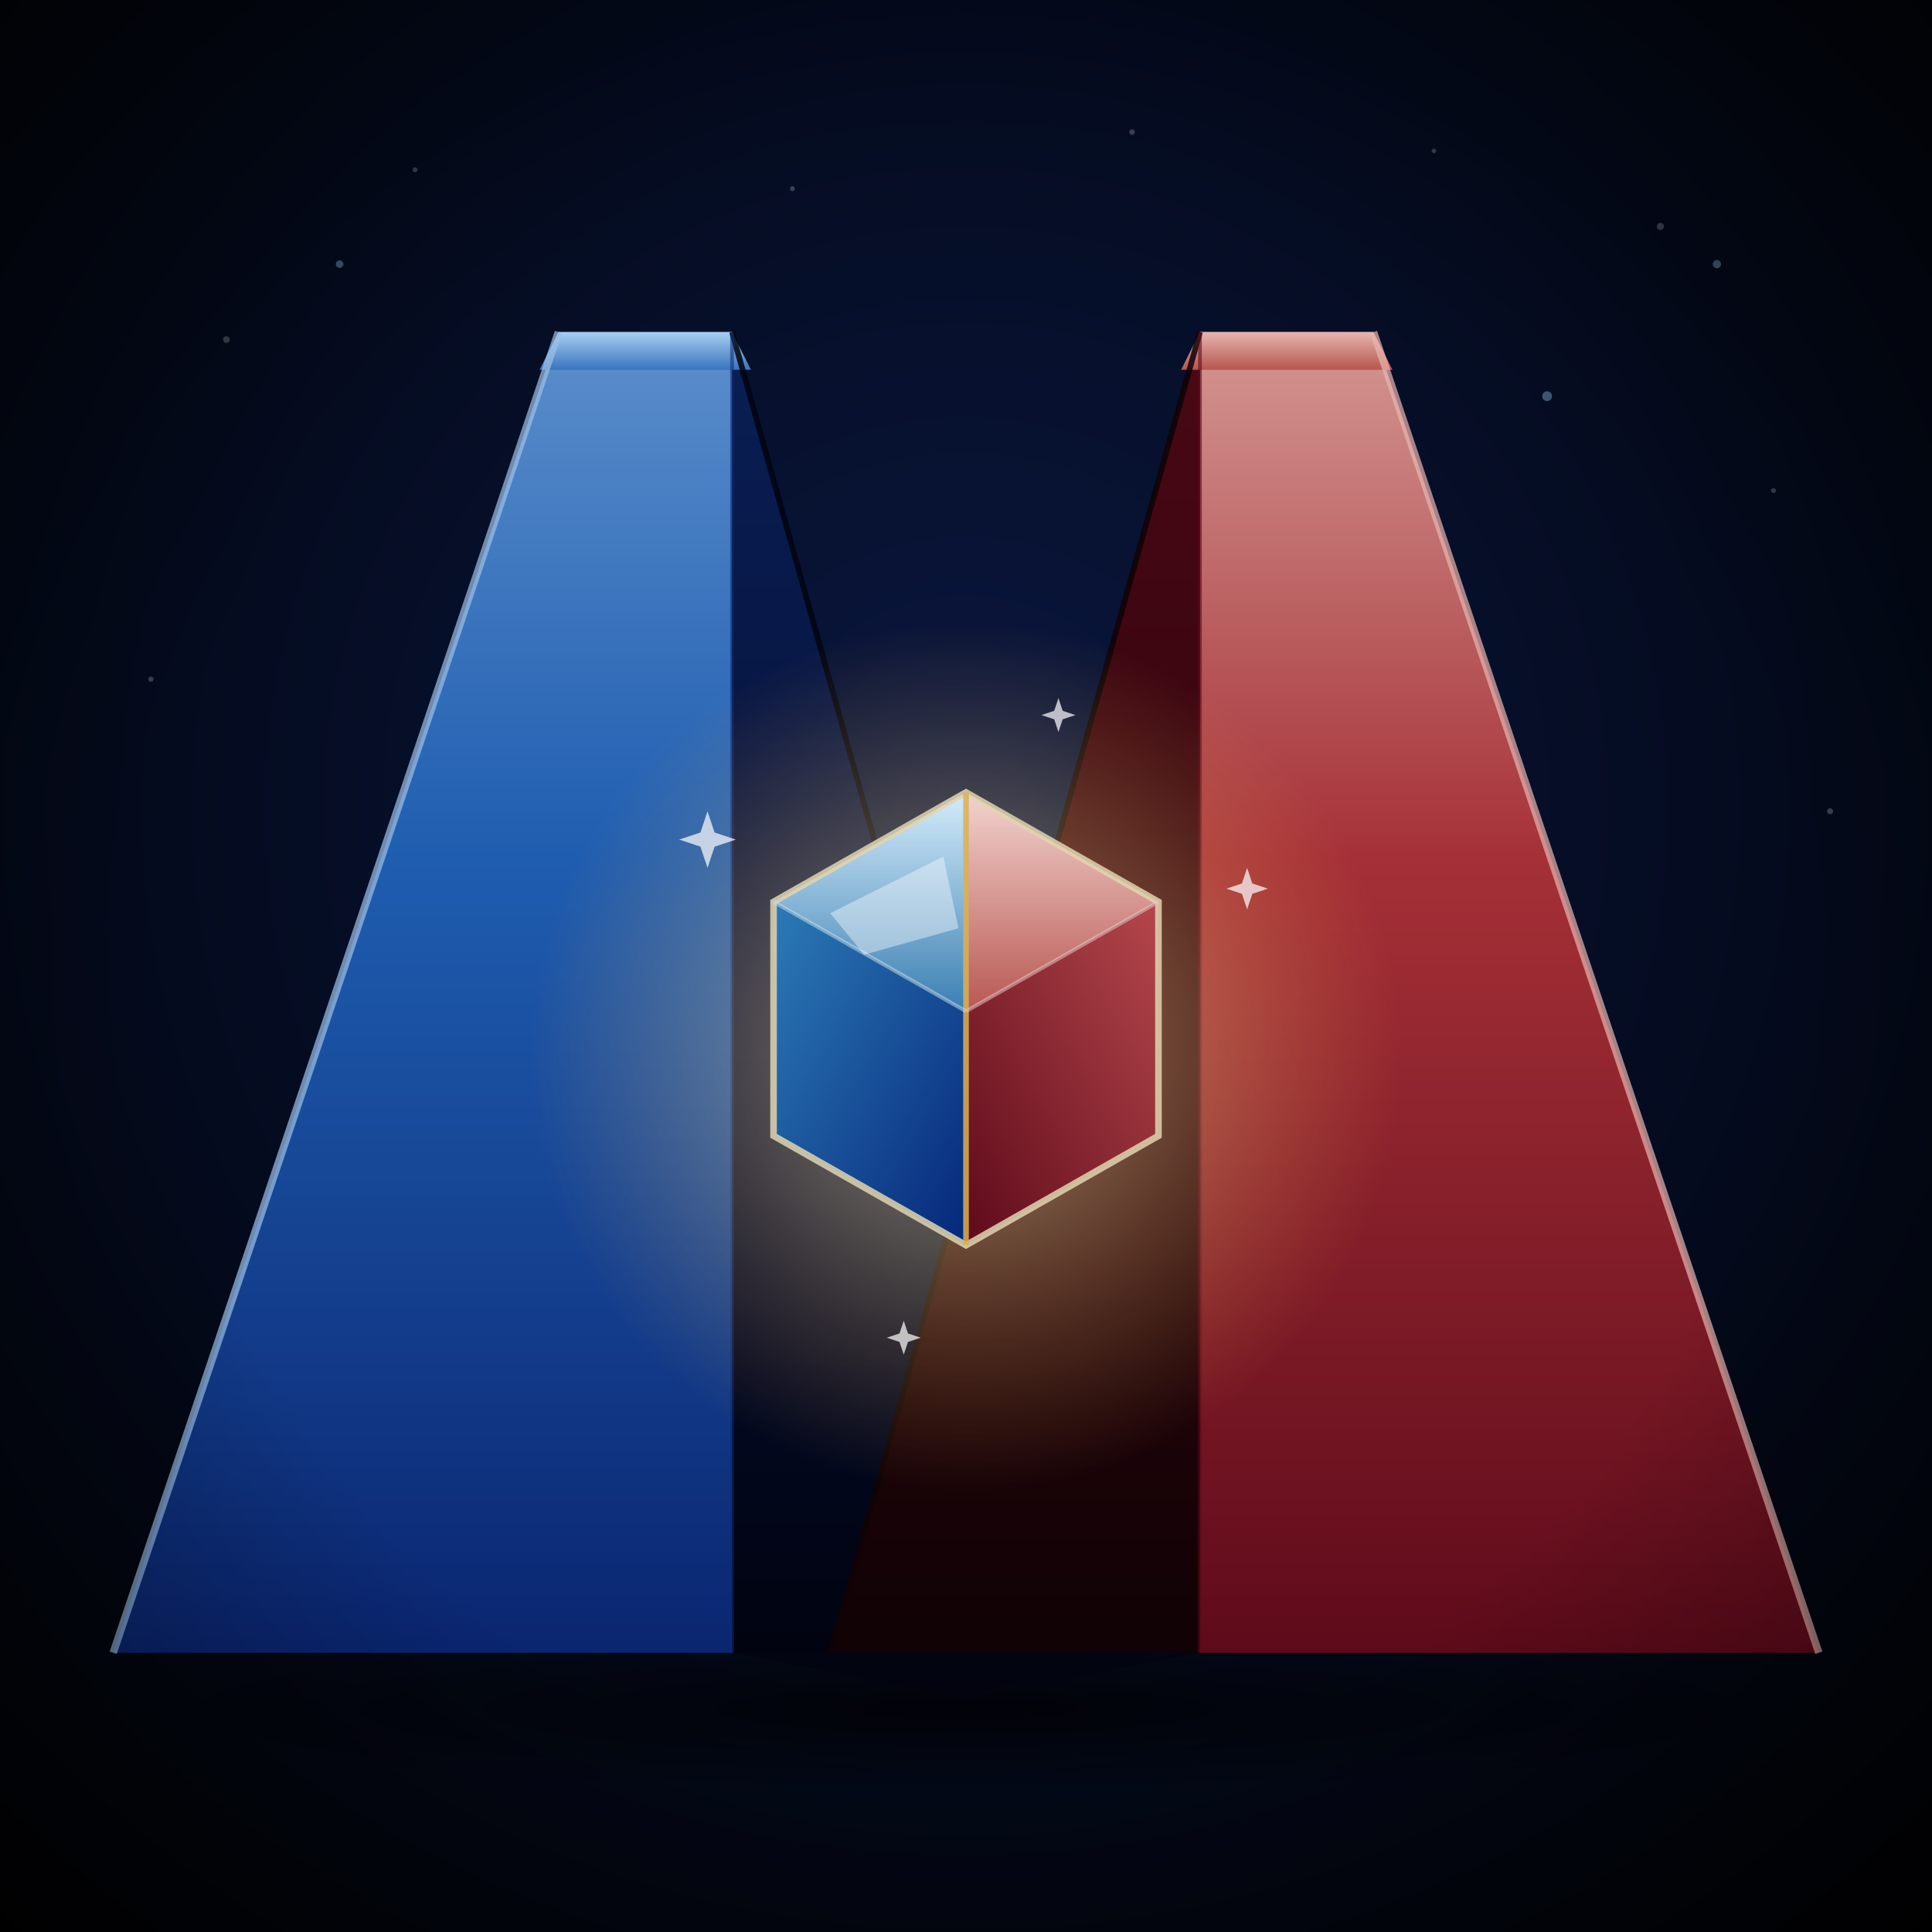
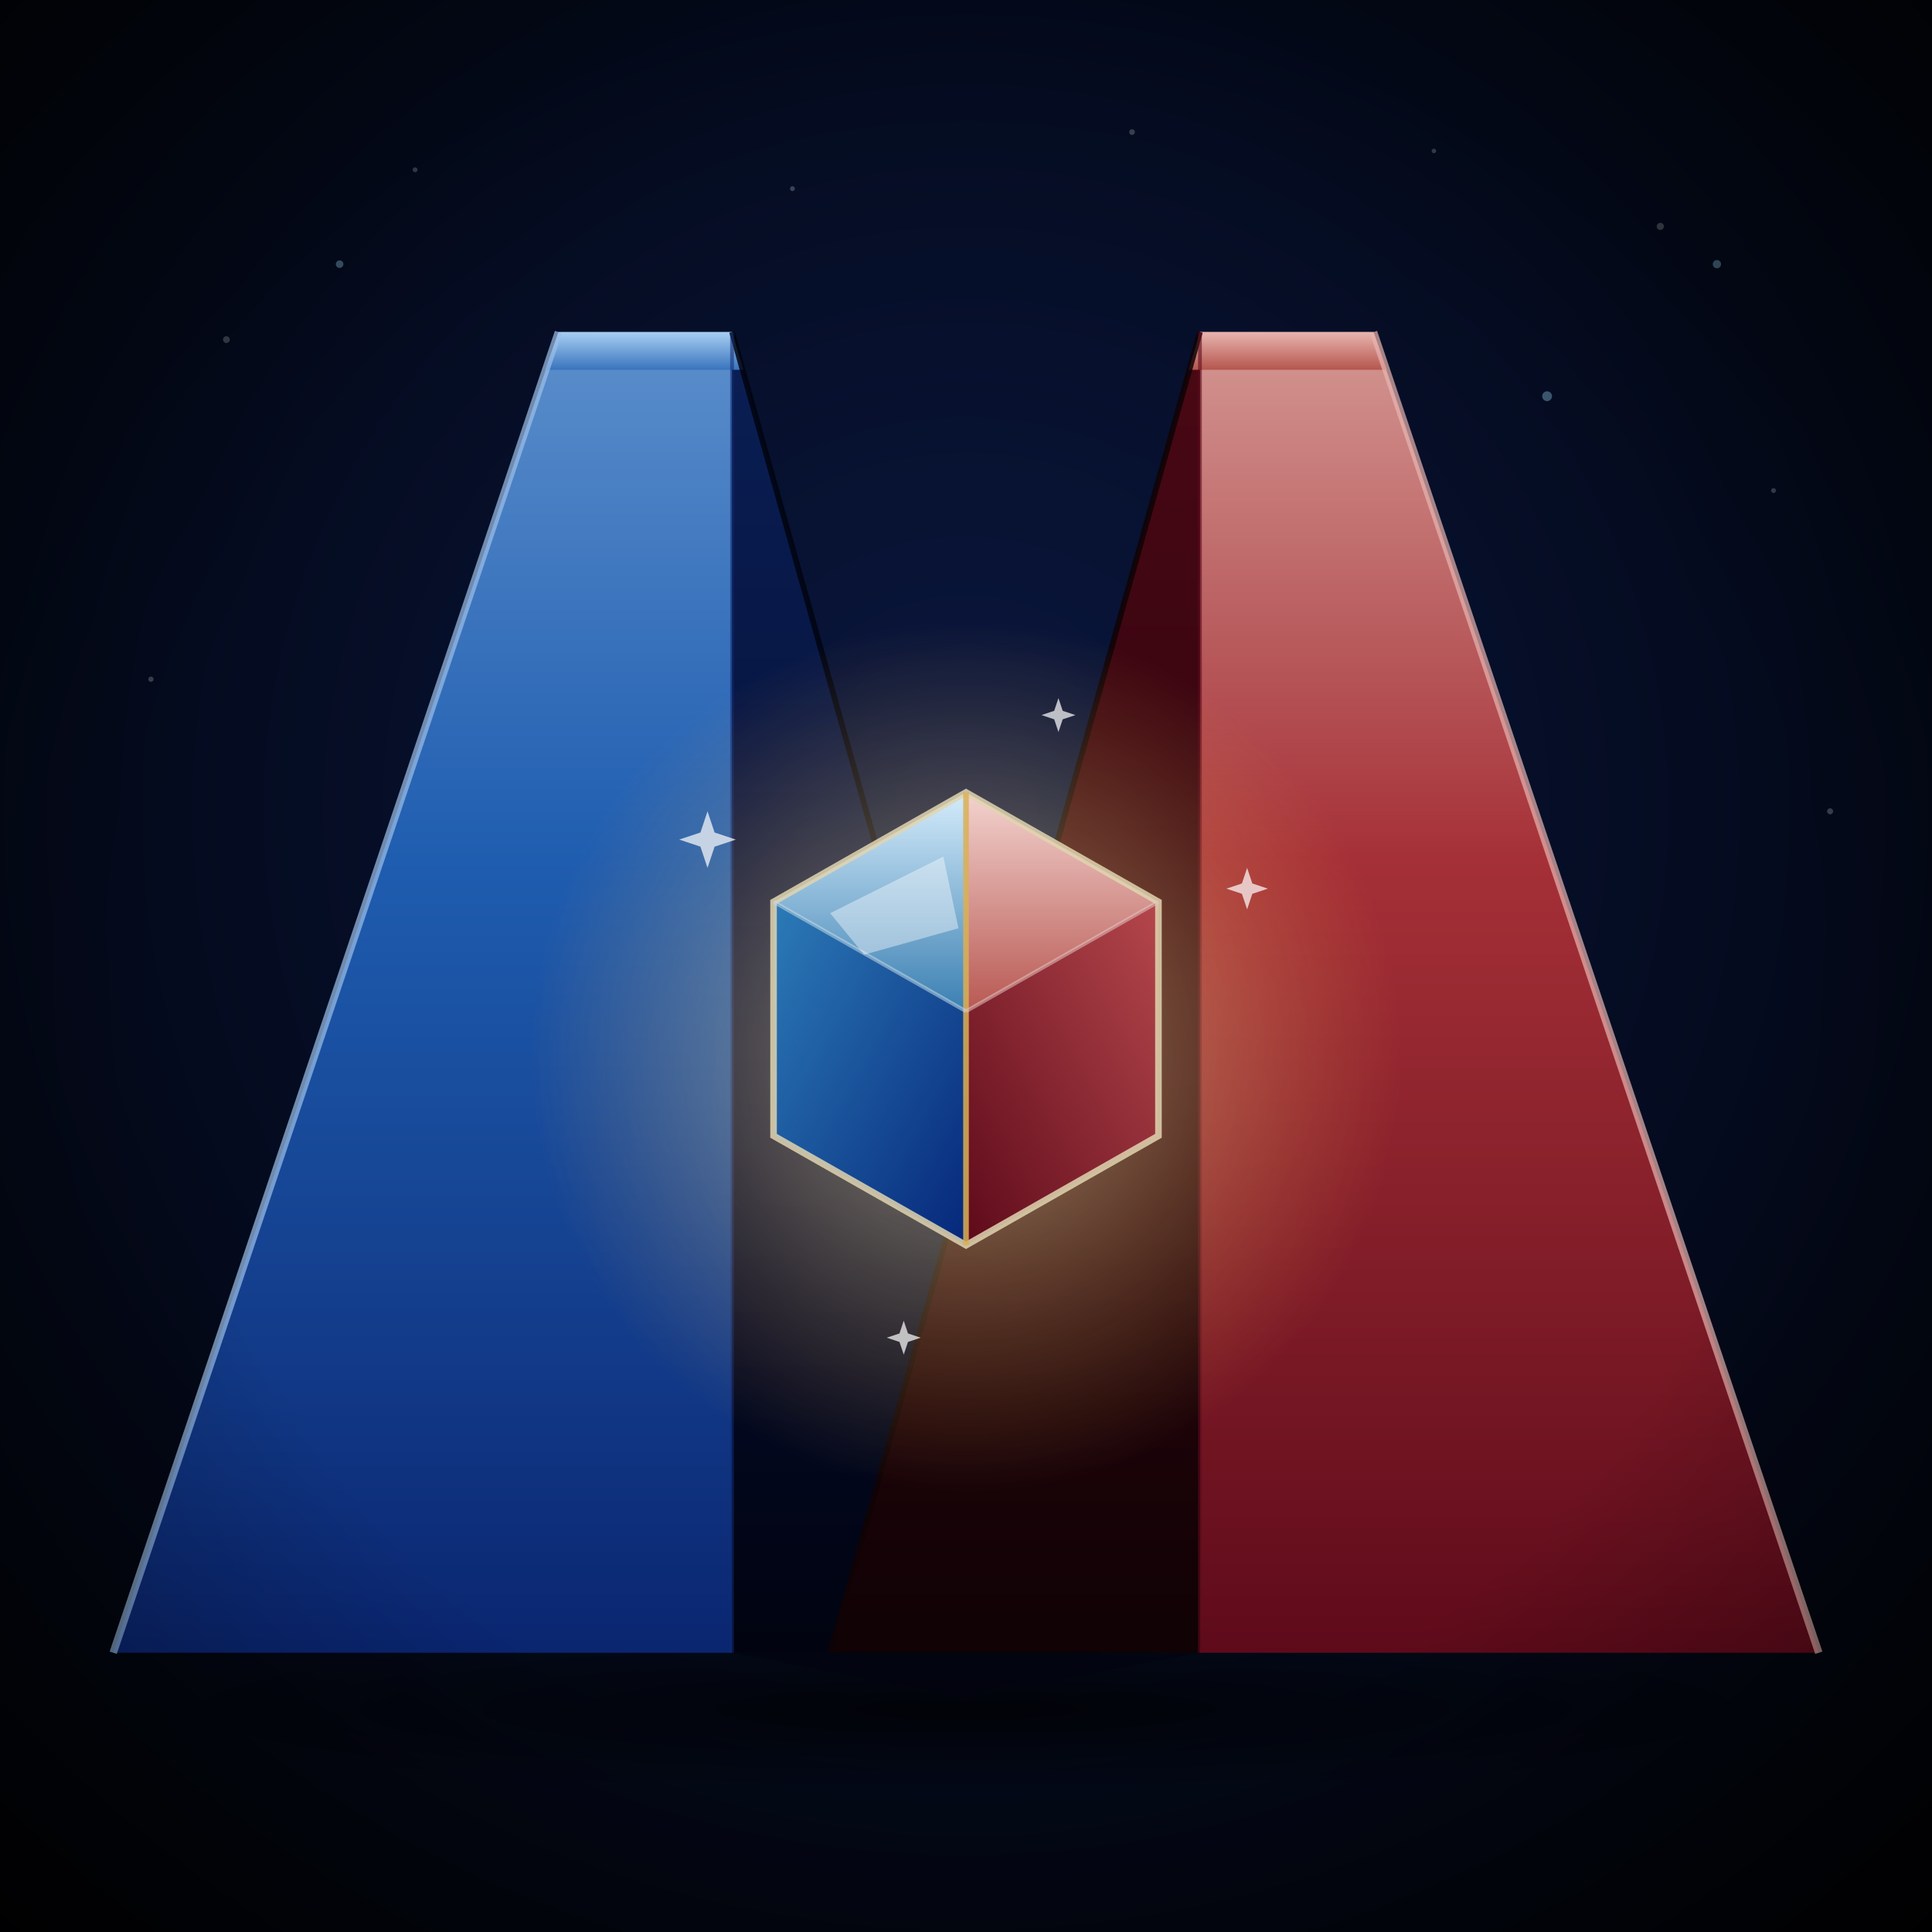
<svg xmlns="http://www.w3.org/2000/svg" viewBox="0 0 1024 1024" width="1024" height="1024">
  <defs>
    <radialGradient id="bg" cx="50%" cy="42%" r="80%">
      <stop offset="0%" stop-color="#0A1740" />
      <stop offset="55%" stop-color="#040A1C" />
      <stop offset="100%" stop-color="#000000" />
    </radialGradient>
    <linearGradient id="blueLight" x1="0%" y1="0%" x2="0%" y2="100%">
      <stop offset="0%" stop-color="#5C8FCC" />
      <stop offset="40%" stop-color="#1F5DB0" />
      <stop offset="100%" stop-color="#0A2570" />
    </linearGradient>
    <linearGradient id="blueDark" x1="0%" y1="0%" x2="0%" y2="100%">
      <stop offset="0%" stop-color="#0A1F55" />
      <stop offset="60%" stop-color="#040D32" />
      <stop offset="100%" stop-color="#01030F" />
    </linearGradient>
    <linearGradient id="blueTop" x1="0%" y1="0%" x2="0%" y2="100%">
      <stop offset="0%" stop-color="#A8CFF2" />
      <stop offset="100%" stop-color="#3974BD" />
    </linearGradient>
    <linearGradient id="redLight" x1="0%" y1="0%" x2="0%" y2="100%">
      <stop offset="0%" stop-color="#D49893" />
      <stop offset="40%" stop-color="#A53037" />
      <stop offset="100%" stop-color="#5E0A1A" />
    </linearGradient>
    <linearGradient id="redDark" x1="0%" y1="0%" x2="0%" y2="100%">
      <stop offset="0%" stop-color="#4A0815" />
      <stop offset="60%" stop-color="#2C040C" />
      <stop offset="100%" stop-color="#0F0205" />
    </linearGradient>
    <linearGradient id="redTop" x1="0%" y1="0%" x2="0%" y2="100%">
      <stop offset="0%" stop-color="#E8B5B0" />
      <stop offset="100%" stop-color="#B5564E" />
    </linearGradient>
    <radialGradient id="gemGlow" cx="50%" cy="50%" r="50%">
      <stop offset="0%" stop-color="#FFFFFF" stop-opacity="0.7" />
      <stop offset="35%" stop-color="#9CF3FF" stop-opacity="0.5" />
      <stop offset="100%" stop-color="#0EB1FF" stop-opacity="0" />
    </radialGradient>
    <linearGradient id="gemTopL" x1="0%" y1="0%" x2="0%" y2="100%">
      <stop offset="0%" stop-color="#D5ECFB" />
      <stop offset="100%" stop-color="#3A7FB2" />
    </linearGradient>
    <linearGradient id="gemTopR" x1="0%" y1="0%" x2="0%" y2="100%">
      <stop offset="0%" stop-color="#F3D3CF" />
      <stop offset="100%" stop-color="#B85852" />
    </linearGradient>
    <linearGradient id="gemL" x1="0%" y1="0%" x2="100%" y2="100%">
      <stop offset="0%" stop-color="#2C7BB8" />
      <stop offset="100%" stop-color="#06277A" />
    </linearGradient>
    <linearGradient id="gemR" x1="100%" y1="0%" x2="0%" y2="100%">
      <stop offset="0%" stop-color="#B5474C" />
      <stop offset="100%" stop-color="#5E0A1A" />
    </linearGradient>
    <radialGradient id="goldGlow" cx="50%" cy="50%" r="50%">
      <stop offset="0%" stop-color="#FFFFFF" stop-opacity="0.7" />
      <stop offset="30%" stop-color="#FFE9A8" stop-opacity="0.55" />
      <stop offset="100%" stop-color="#FFB347" stop-opacity="0" />
    </radialGradient>
    <radialGradient id="groundShadow" cx="50%" cy="50%" r="50%">
      <stop offset="0%" stop-color="#000000" stop-opacity="0.7" />
      <stop offset="100%" stop-color="#000000" stop-opacity="0" />
    </radialGradient>
    <symbol id="spark" viewBox="-10 -10 20 20">
      <path d="M0,-10 L2.5,-2.5 L10,0 L2.5,2.5 L0,10 L-2.5,2.5 L-10,0 L-2.5,-2.5 Z" fill="#FFFFFF" />
    </symbol>
  </defs>
  <rect width="1024" height="1024" fill="url(#bg)" />
  <g fill="#FFFFFF" opacity="0.22">
    <circle cx="120" cy="180" r="1.8" />
    <circle cx="220" cy="90" r="1.3" />
    <circle cx="880" cy="120" r="1.9" />
    <circle cx="940" cy="260" r="1.3" />
    <circle cx="80" cy="360" r="1.4" />
    <circle cx="970" cy="430" r="1.6" />
    <circle cx="760" cy="80" r="1.2" />
    <circle cx="420" cy="100" r="1.3" />
    <circle cx="600" cy="70" r="1.5" />
    <circle cx="320" cy="180" r="1.0" />
    <circle cx="720" cy="180" r="1.0" />
  </g>
  <g fill="#9FE1FF" opacity="0.35">
    <circle cx="290" cy="240" r="2.4" />
    <circle cx="820" cy="210" r="2.6" />
    <circle cx="180" cy="140" r="2.0" />
    <circle cx="910" cy="140" r="2.2" />
  </g>
  <ellipse cx="512" cy="906" rx="460" ry="44" fill="url(#groundShadow)" />
  <polygon points="296,176 388,176 388,876 60,876" fill="url(#blueLight)" />
  <polygon points="388,176 584,876 388,876" fill="url(#blueDark)" />
-   <polygon points="296,176 388,176 398,196 286,196" fill="url(#blueTop)" />
-   <polyline points="296,176 60,876" fill="none" stroke="#9DC0E8" stroke-width="4" opacity="0.7" />
-   <polyline points="388,176 584,876" fill="none" stroke="#01030F" stroke-width="3" opacity="0.85" />
+   <polygon points="296,176 388,176 394,196 289,196" fill="url(#blueTop)" />
+   <polyline points="296,176 60,876" fill="none" stroke="#9DC0E8" stroke-width="4" stroke-linecap="butt" opacity="0.7" />
+   <polyline points="388,176 584,876" fill="none" stroke="#01030F" stroke-width="3" stroke-linecap="butt" opacity="0.85" />
  <line x1="388" y1="176" x2="388" y2="876" stroke="#0F2870" stroke-width="2" opacity="0.55" />
  <polygon points="636,176 728,176 964,876 636,876" fill="url(#redLight)" />
  <polygon points="636,176 636,876 440,876" fill="url(#redDark)" />
-   <polygon points="636,176 728,176 738,196 626,196" fill="url(#redTop)" />
-   <polyline points="728,176 964,876" fill="none" stroke="#E8B5B0" stroke-width="4" opacity="0.7" />
-   <polyline points="636,176 440,876" fill="none" stroke="#0F0205" stroke-width="3" opacity="0.85" />
+   <polygon points="636,176 728,176 735,196 630,196" fill="url(#redTop)" />
+   <polyline points="728,176 964,876" fill="none" stroke="#E8B5B0" stroke-width="4" stroke-linecap="butt" opacity="0.7" />
+   <polyline points="636,176 440,876" fill="none" stroke="#0F0205" stroke-width="3" stroke-linecap="butt" opacity="0.85" />
  <line x1="636" y1="176" x2="636" y2="876" stroke="#5E0A1A" stroke-width="2" opacity="0.6" />
  <polygon points="388,876 584,876 512,900" fill="#01030F" opacity="0.7" />
  <polygon points="440,876 636,876 512,900" fill="#01030F" opacity="0.6" />
  <circle cx="512" cy="560" r="230" fill="url(#goldGlow)" opacity="0.7" />
  <g>
    <polygon points="512,420 614,478 614,602 512,660 410,602 410,478" fill="#06091F" />
    <polygon points="512,420 410,478 512,536" fill="url(#gemTopL)" />
    <polygon points="512,420 614,478 512,536" fill="url(#gemTopR)" />
    <polygon points="410,478 512,536 512,660 410,602" fill="url(#gemL)" />
    <polygon points="614,478 512,536 512,660 614,602" fill="url(#gemR)" />
    <polygon points="512,420 614,478 614,602 512,660 410,602 410,478" fill="none" stroke="#E0D5B0" stroke-width="3.5" opacity="0.85" />
    <line x1="512" y1="420" x2="512" y2="660" stroke="#D9B056" stroke-width="3" opacity="0.85" />
    <line x1="410" y1="478" x2="512" y2="536" stroke="#C0DAE8" stroke-width="2" opacity="0.55" />
    <line x1="614" y1="478" x2="512" y2="536" stroke="#E8C2BD" stroke-width="2" opacity="0.55" />
    <polygon points="440,484 500,454 508,492 458,506" fill="#FFFFFF" opacity="0.4" />
  </g>
  <g opacity="0.7">
    <use href="#spark" x="360" y="430" width="30" height="30" />
    <use href="#spark" x="650" y="460" width="22" height="22" />
    <use href="#spark" x="552" y="370" width="18" height="18" />
    <use href="#spark" x="470" y="700" width="18" height="18" />
  </g>
  <radialGradient id="vignette" cx="50%" cy="50%" r="75%">
    <stop offset="55%" stop-color="#000000" stop-opacity="0" />
    <stop offset="100%" stop-color="#000000" stop-opacity="0.6" />
  </radialGradient>
  <rect width="1024" height="1024" fill="url(#vignette)" />
</svg>
